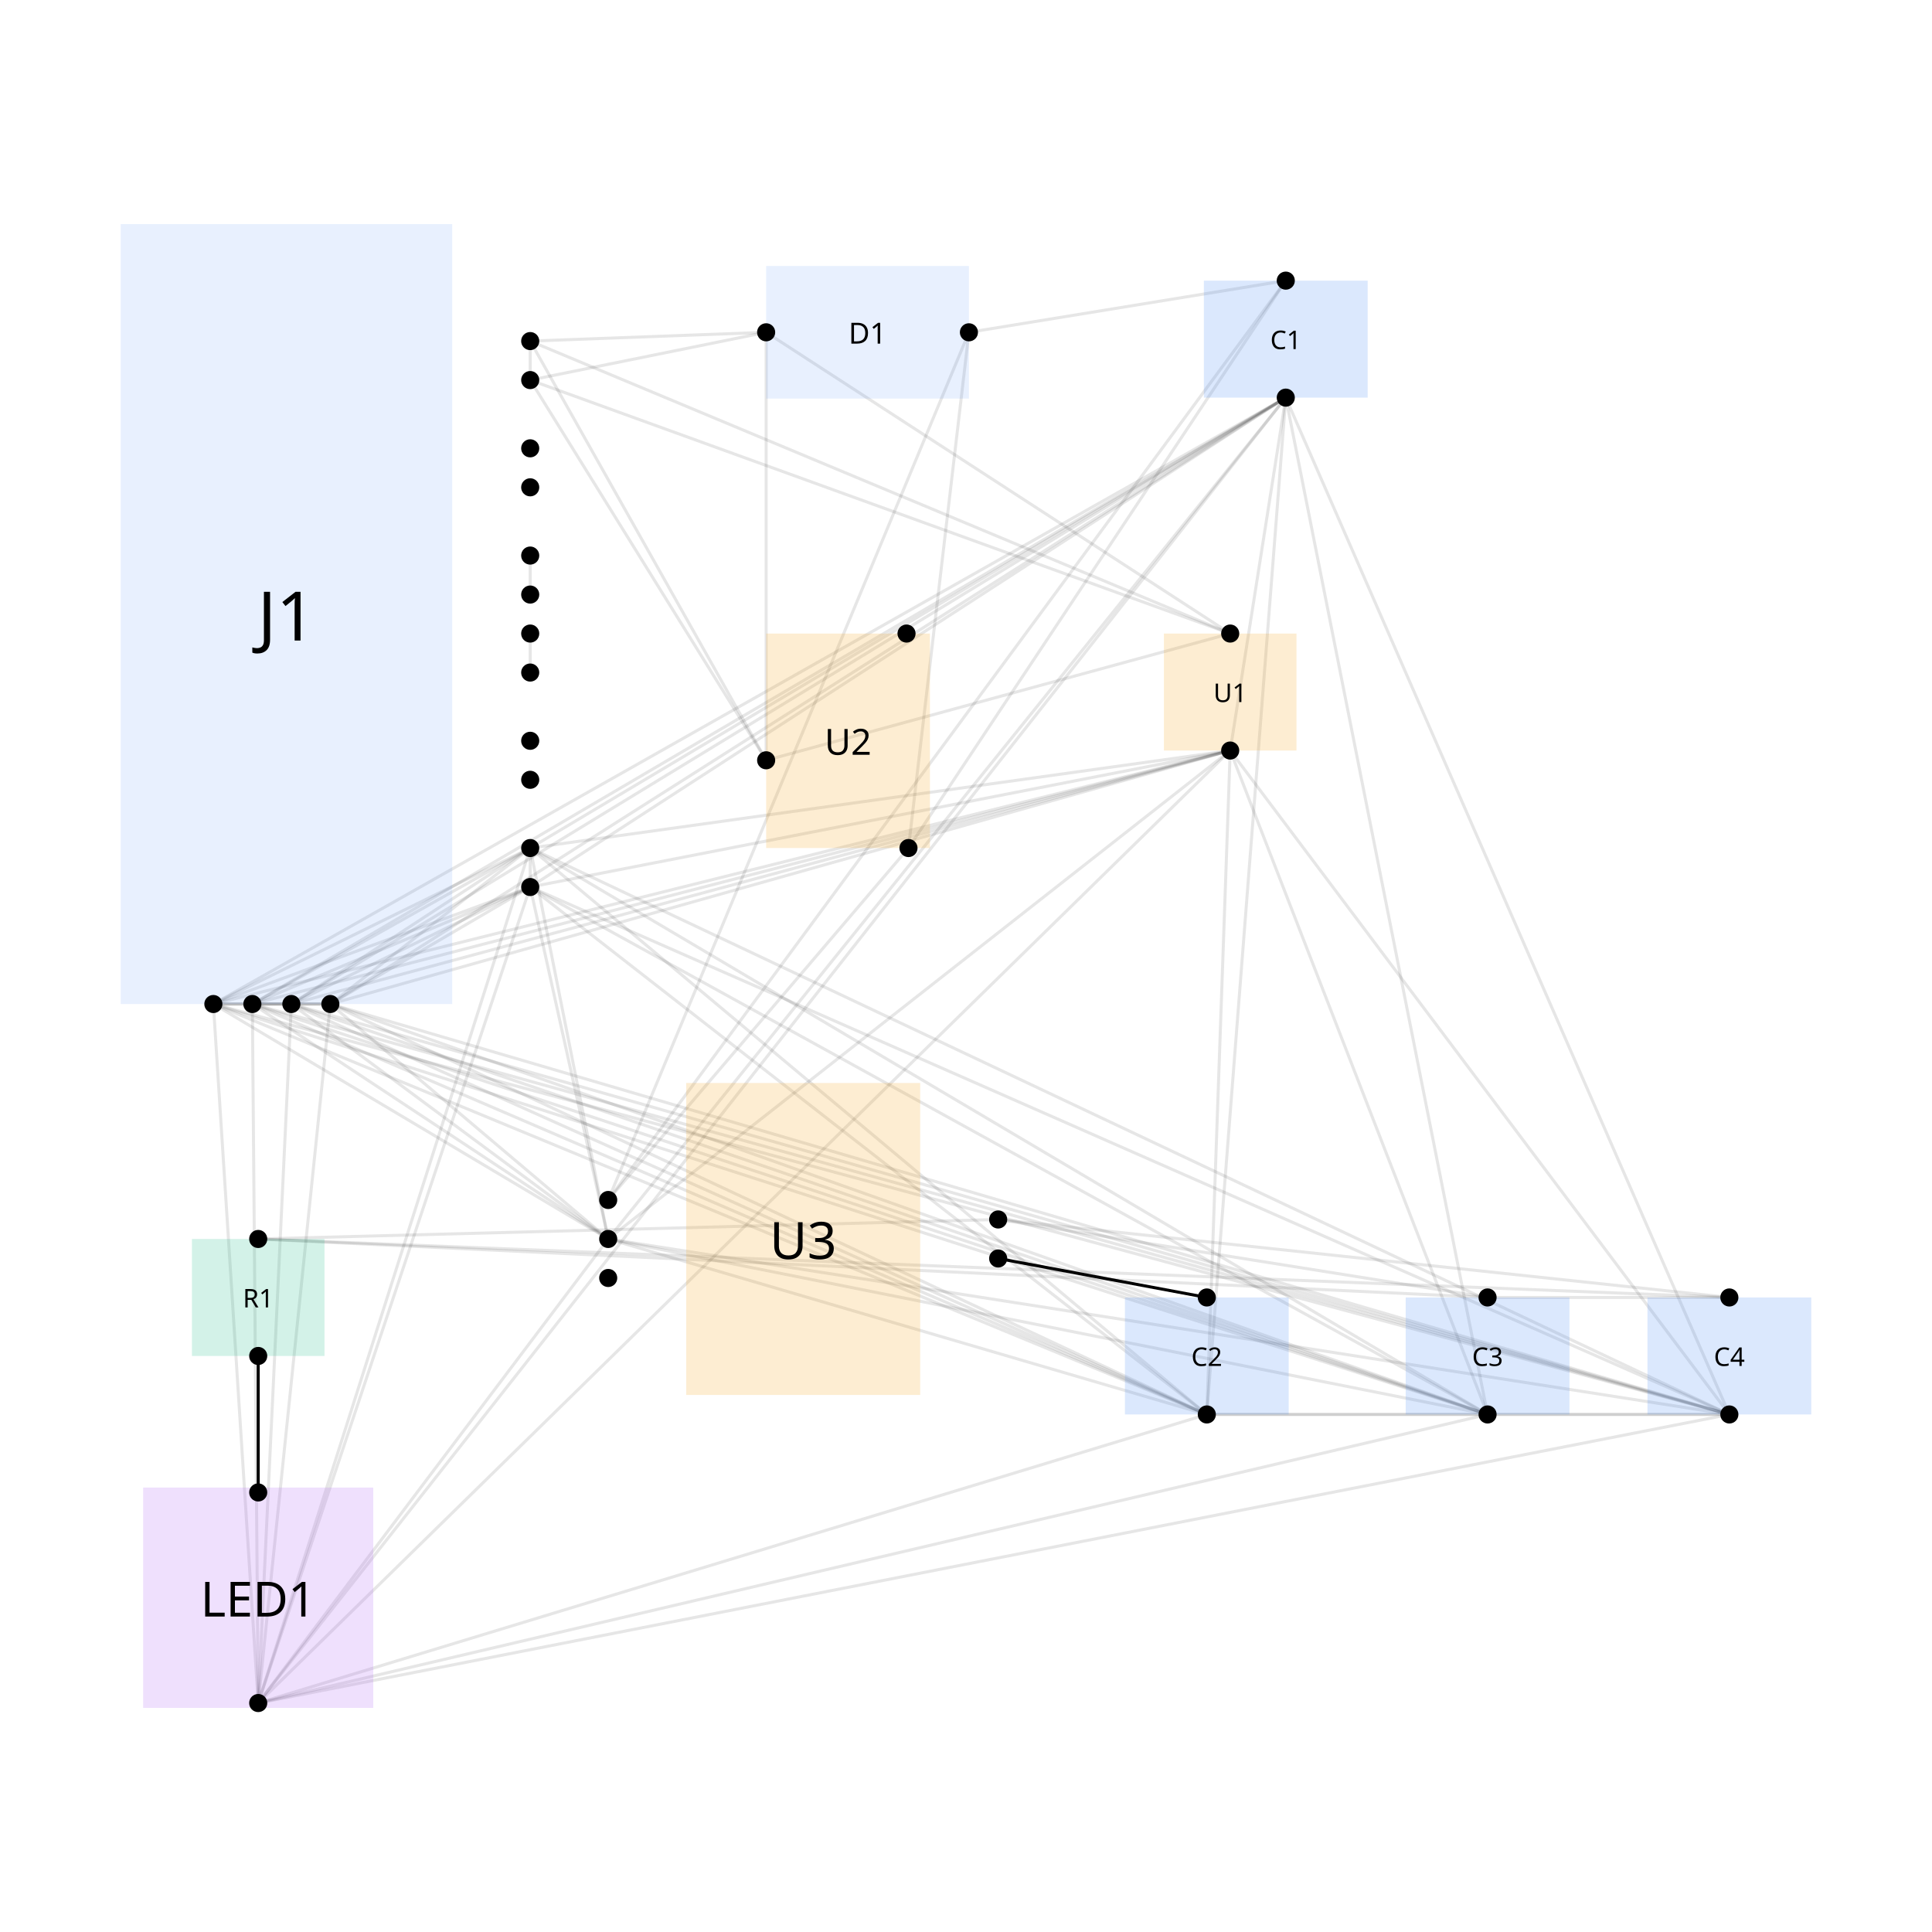
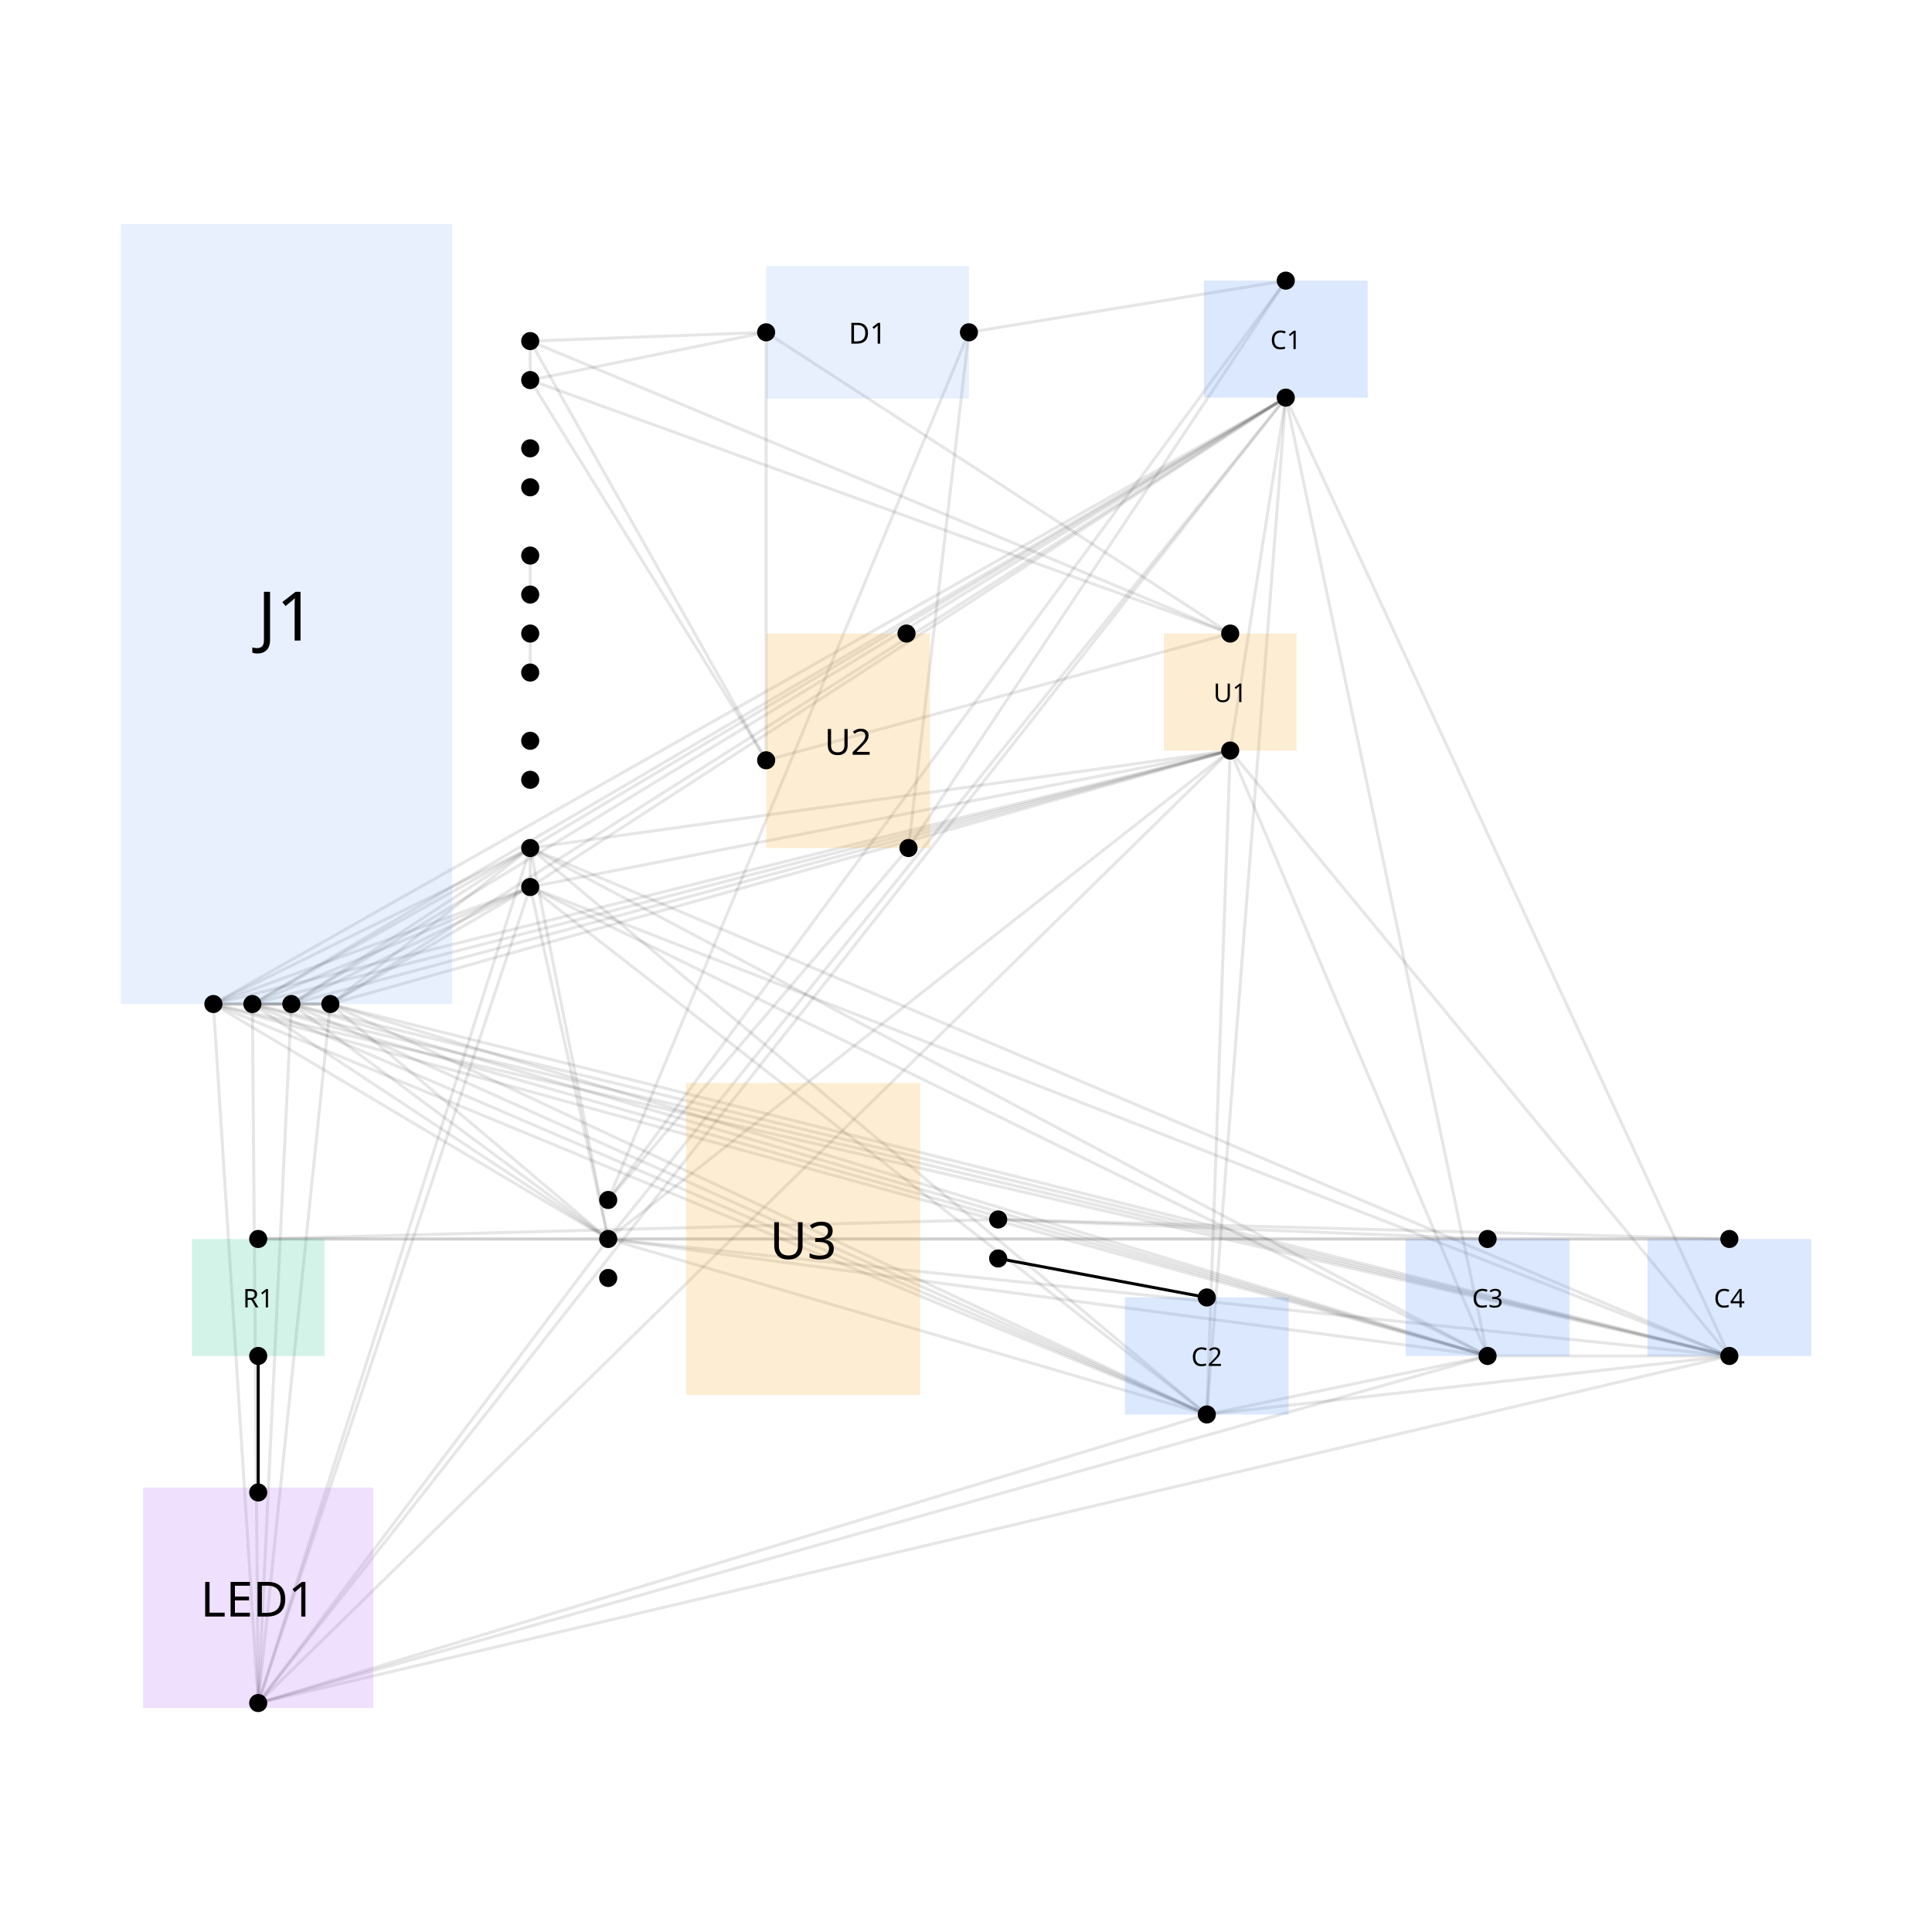
<svg xmlns="http://www.w3.org/2000/svg" width="640" height="640" viewBox="0 0 640 640">
  <rect width="100%" height="100%" fill="white" />
  <g>
    <polyline data-points="1.25,-1.2000000000000002 1.25,-1.4000000000000001" data-type="line" data-label="" points="175.64,280.923 175.64,293.841" fill="none" stroke="rgba(0,0,0,0.1)" stroke-width="1px" />
  </g>
  <g>
    <polyline data-points="1.25,-1.2000000000000002 -0.37500000000000006,-2" data-type="line" data-label="" points="175.64,280.923 70.681,332.595" fill="none" stroke="rgba(0,0,0,0.1)" stroke-width="1px" />
  </g>
  <g>
    <polyline data-points="1.25,-1.2000000000000002 -0.17500000000000004,-2" data-type="line" data-label="" points="175.64,280.923 83.599,332.595" fill="none" stroke="rgba(0,0,0,0.1)" stroke-width="1px" />
  </g>
  <g>
    <polyline data-points="1.25,-1.2000000000000002 0.024999999999999967,-2" data-type="line" data-label="" points="175.64,280.923 96.517,332.595" fill="none" stroke="rgba(0,0,0,0.1)" stroke-width="1px" />
  </g>
  <g>
    <polyline data-points="1.25,-1.2000000000000002 0.22500000000000003,-2" data-type="line" data-label="" points="175.64,280.923 109.435,332.595" fill="none" stroke="rgba(0,0,0,0.1)" stroke-width="1px" />
  </g>
  <g>
    <polyline data-points="1.25,-1.2000000000000002 4.84,-0.7000000000000013" data-type="line" data-label="" points="175.64,280.923 407.52,248.627" fill="none" stroke="rgba(0,0,0,0.1)" stroke-width="1px" />
  </g>
  <g>
    <polyline data-points="1.25,-1.2000000000000002 1.65,-3.2050000000000014" data-type="line" data-label="" points="175.64,280.923 201.476,410.427" fill="none" stroke="rgba(0,0,0,0.1)" stroke-width="1px" />
  </g>
  <g>
    <polyline data-points="1.25,-1.2000000000000002 5.125,1.1099999999999985" data-type="line" data-label="" points="175.64,280.923 425.928,131.719" fill="none" stroke="rgba(0,0,0,0.1)" stroke-width="1px" />
  </g>
  <g>
    <polyline data-points="1.25,-1.2000000000000002 4.72,-4.105000000000001" data-type="line" data-label="" points="175.64,280.923 399.769,468.558" fill="none" stroke="rgba(0,0,0,0.1)" stroke-width="1px" />
  </g>
  <g>
-     <polyline data-points="1.25,-1.2000000000000002 6.159999999999999,-4.105000000000001" data-type="line" data-label="" points="175.64,280.923 492.78,468.558" fill="none" stroke="rgba(0,0,0,0.1)" stroke-width="1px" />
-   </g>
-   <g>
-     <polyline data-points="1.25,-1.2000000000000002 7.3999999999999995,-4.105000000000001" data-type="line" data-label="" points="175.64,280.923 572.872,468.558" fill="none" stroke="rgba(0,0,0,0.1)" stroke-width="1px" />
+     <polyline data-points="1.25,-1.2000000000000002 6.159999999999999,-3.8050000000000015" data-type="line" data-label="" points="175.64,280.923 492.78,449.181" fill="none" stroke="rgba(0,0,0,0.1)" stroke-width="1px" />
+   </g>
+   <g>
+     <polyline data-points="1.25,-1.2000000000000002 7.3999999999999995,-3.8050000000000015" data-type="line" data-label="" points="175.64,280.923 572.872,449.181" fill="none" stroke="rgba(0,0,0,0.1)" stroke-width="1px" />
  </g>
  <g>
    <polyline data-points="1.25,-1.2000000000000002 -0.1449999999999998,-5.584999999999999" data-type="line" data-label="" points="175.64,280.923 85.536,564.152" fill="none" stroke="rgba(0,0,0,0.1)" stroke-width="1px" />
  </g>
  <g>
    <polyline data-points="1.25,-1.4000000000000001 -0.37500000000000006,-2" data-type="line" data-label="" points="175.64,293.841 70.681,332.595" fill="none" stroke="rgba(0,0,0,0.1)" stroke-width="1px" />
  </g>
  <g>
    <polyline data-points="1.25,-1.4000000000000001 -0.17500000000000004,-2" data-type="line" data-label="" points="175.64,293.841 83.599,332.595" fill="none" stroke="rgba(0,0,0,0.1)" stroke-width="1px" />
  </g>
  <g>
    <polyline data-points="1.25,-1.4000000000000001 0.024999999999999967,-2" data-type="line" data-label="" points="175.64,293.841 96.517,332.595" fill="none" stroke="rgba(0,0,0,0.1)" stroke-width="1px" />
  </g>
  <g>
    <polyline data-points="1.25,-1.4000000000000001 0.22500000000000003,-2" data-type="line" data-label="" points="175.64,293.841 109.435,332.595" fill="none" stroke="rgba(0,0,0,0.1)" stroke-width="1px" />
  </g>
  <g>
    <polyline data-points="1.25,-1.4000000000000001 4.84,-0.7000000000000013" data-type="line" data-label="" points="175.64,293.841 407.52,248.627" fill="none" stroke="rgba(0,0,0,0.1)" stroke-width="1px" />
  </g>
  <g>
    <polyline data-points="1.25,-1.4000000000000001 1.65,-3.2050000000000014" data-type="line" data-label="" points="175.64,293.841 201.476,410.427" fill="none" stroke="rgba(0,0,0,0.1)" stroke-width="1px" />
  </g>
  <g>
    <polyline data-points="1.25,-1.4000000000000001 5.125,1.1099999999999985" data-type="line" data-label="" points="175.64,293.841 425.928,131.719" fill="none" stroke="rgba(0,0,0,0.1)" stroke-width="1px" />
  </g>
  <g>
    <polyline data-points="1.25,-1.4000000000000001 4.72,-4.105000000000001" data-type="line" data-label="" points="175.64,293.841 399.769,468.558" fill="none" stroke="rgba(0,0,0,0.1)" stroke-width="1px" />
  </g>
  <g>
-     <polyline data-points="1.25,-1.4000000000000001 6.159999999999999,-4.105000000000001" data-type="line" data-label="" points="175.64,293.841 492.78,468.558" fill="none" stroke="rgba(0,0,0,0.1)" stroke-width="1px" />
-   </g>
-   <g>
-     <polyline data-points="1.25,-1.4000000000000001 7.3999999999999995,-4.105000000000001" data-type="line" data-label="" points="175.64,293.841 572.872,468.558" fill="none" stroke="rgba(0,0,0,0.1)" stroke-width="1px" />
+     <polyline data-points="1.25,-1.4000000000000001 6.159999999999999,-3.8050000000000015" data-type="line" data-label="" points="175.64,293.841 492.78,449.181" fill="none" stroke="rgba(0,0,0,0.1)" stroke-width="1px" />
+   </g>
+   <g>
+     <polyline data-points="1.25,-1.4000000000000001 7.3999999999999995,-3.8050000000000015" data-type="line" data-label="" points="175.64,293.841 572.872,449.181" fill="none" stroke="rgba(0,0,0,0.1)" stroke-width="1px" />
  </g>
  <g>
    <polyline data-points="1.25,-1.4000000000000001 -0.1449999999999998,-5.584999999999999" data-type="line" data-label="" points="175.64,293.841 85.536,564.152" fill="none" stroke="rgba(0,0,0,0.1)" stroke-width="1px" />
  </g>
  <g>
    <polyline data-points="-0.37500000000000006,-2 -0.17500000000000004,-2" data-type="line" data-label="" points="70.681,332.595 83.599,332.595" fill="none" stroke="rgba(0,0,0,0.1)" stroke-width="1px" />
  </g>
  <g>
    <polyline data-points="-0.37500000000000006,-2 0.024999999999999967,-2" data-type="line" data-label="" points="70.681,332.595 96.517,332.595" fill="none" stroke="rgba(0,0,0,0.1)" stroke-width="1px" />
  </g>
  <g>
    <polyline data-points="-0.37500000000000006,-2 0.22500000000000003,-2" data-type="line" data-label="" points="70.681,332.595 109.435,332.595" fill="none" stroke="rgba(0,0,0,0.1)" stroke-width="1px" />
  </g>
  <g>
    <polyline data-points="-0.37500000000000006,-2 4.84,-0.7000000000000013" data-type="line" data-label="" points="70.681,332.595 407.52,248.627" fill="none" stroke="rgba(0,0,0,0.1)" stroke-width="1px" />
  </g>
  <g>
    <polyline data-points="-0.37500000000000006,-2 1.65,-3.2050000000000014" data-type="line" data-label="" points="70.681,332.595 201.476,410.427" fill="none" stroke="rgba(0,0,0,0.1)" stroke-width="1px" />
  </g>
  <g>
    <polyline data-points="-0.37500000000000006,-2 5.125,1.1099999999999985" data-type="line" data-label="" points="70.681,332.595 425.928,131.719" fill="none" stroke="rgba(0,0,0,0.1)" stroke-width="1px" />
  </g>
  <g>
    <polyline data-points="-0.37500000000000006,-2 4.72,-4.105000000000001" data-type="line" data-label="" points="70.681,332.595 399.769,468.558" fill="none" stroke="rgba(0,0,0,0.1)" stroke-width="1px" />
  </g>
  <g>
-     <polyline data-points="-0.37500000000000006,-2 6.159999999999999,-4.105000000000001" data-type="line" data-label="" points="70.681,332.595 492.78,468.558" fill="none" stroke="rgba(0,0,0,0.1)" stroke-width="1px" />
-   </g>
-   <g>
-     <polyline data-points="-0.37500000000000006,-2 7.3999999999999995,-4.105000000000001" data-type="line" data-label="" points="70.681,332.595 572.872,468.558" fill="none" stroke="rgba(0,0,0,0.1)" stroke-width="1px" />
+     <polyline data-points="-0.37500000000000006,-2 6.159999999999999,-3.8050000000000015" data-type="line" data-label="" points="70.681,332.595 492.78,449.181" fill="none" stroke="rgba(0,0,0,0.1)" stroke-width="1px" />
+   </g>
+   <g>
+     <polyline data-points="-0.37500000000000006,-2 7.3999999999999995,-3.8050000000000015" data-type="line" data-label="" points="70.681,332.595 572.872,449.181" fill="none" stroke="rgba(0,0,0,0.1)" stroke-width="1px" />
  </g>
  <g>
    <polyline data-points="-0.37500000000000006,-2 -0.1449999999999998,-5.584999999999999" data-type="line" data-label="" points="70.681,332.595 85.536,564.152" fill="none" stroke="rgba(0,0,0,0.1)" stroke-width="1px" />
  </g>
  <g>
    <polyline data-points="-0.17500000000000004,-2 0.024999999999999967,-2" data-type="line" data-label="" points="83.599,332.595 96.517,332.595" fill="none" stroke="rgba(0,0,0,0.1)" stroke-width="1px" />
  </g>
  <g>
    <polyline data-points="-0.17500000000000004,-2 0.22500000000000003,-2" data-type="line" data-label="" points="83.599,332.595 109.435,332.595" fill="none" stroke="rgba(0,0,0,0.1)" stroke-width="1px" />
  </g>
  <g>
    <polyline data-points="-0.17500000000000004,-2 4.84,-0.7000000000000013" data-type="line" data-label="" points="83.599,332.595 407.52,248.627" fill="none" stroke="rgba(0,0,0,0.1)" stroke-width="1px" />
  </g>
  <g>
    <polyline data-points="-0.17500000000000004,-2 1.65,-3.2050000000000014" data-type="line" data-label="" points="83.599,332.595 201.476,410.427" fill="none" stroke="rgba(0,0,0,0.1)" stroke-width="1px" />
  </g>
  <g>
    <polyline data-points="-0.17500000000000004,-2 5.125,1.1099999999999985" data-type="line" data-label="" points="83.599,332.595 425.928,131.719" fill="none" stroke="rgba(0,0,0,0.1)" stroke-width="1px" />
  </g>
  <g>
    <polyline data-points="-0.17500000000000004,-2 4.72,-4.105000000000001" data-type="line" data-label="" points="83.599,332.595 399.769,468.558" fill="none" stroke="rgba(0,0,0,0.1)" stroke-width="1px" />
  </g>
  <g>
-     <polyline data-points="-0.17500000000000004,-2 6.159999999999999,-4.105000000000001" data-type="line" data-label="" points="83.599,332.595 492.78,468.558" fill="none" stroke="rgba(0,0,0,0.1)" stroke-width="1px" />
-   </g>
-   <g>
-     <polyline data-points="-0.17500000000000004,-2 7.3999999999999995,-4.105000000000001" data-type="line" data-label="" points="83.599,332.595 572.872,468.558" fill="none" stroke="rgba(0,0,0,0.1)" stroke-width="1px" />
+     <polyline data-points="-0.17500000000000004,-2 6.159999999999999,-3.8050000000000015" data-type="line" data-label="" points="83.599,332.595 492.78,449.181" fill="none" stroke="rgba(0,0,0,0.1)" stroke-width="1px" />
+   </g>
+   <g>
+     <polyline data-points="-0.17500000000000004,-2 7.3999999999999995,-3.8050000000000015" data-type="line" data-label="" points="83.599,332.595 572.872,449.181" fill="none" stroke="rgba(0,0,0,0.1)" stroke-width="1px" />
  </g>
  <g>
    <polyline data-points="-0.17500000000000004,-2 -0.1449999999999998,-5.584999999999999" data-type="line" data-label="" points="83.599,332.595 85.536,564.152" fill="none" stroke="rgba(0,0,0,0.1)" stroke-width="1px" />
  </g>
  <g>
    <polyline data-points="0.024999999999999967,-2 0.22500000000000003,-2" data-type="line" data-label="" points="96.517,332.595 109.435,332.595" fill="none" stroke="rgba(0,0,0,0.1)" stroke-width="1px" />
  </g>
  <g>
    <polyline data-points="0.024999999999999967,-2 4.84,-0.7000000000000013" data-type="line" data-label="" points="96.517,332.595 407.52,248.627" fill="none" stroke="rgba(0,0,0,0.1)" stroke-width="1px" />
  </g>
  <g>
    <polyline data-points="0.024999999999999967,-2 1.65,-3.2050000000000014" data-type="line" data-label="" points="96.517,332.595 201.476,410.427" fill="none" stroke="rgba(0,0,0,0.1)" stroke-width="1px" />
  </g>
  <g>
    <polyline data-points="0.024999999999999967,-2 5.125,1.1099999999999985" data-type="line" data-label="" points="96.517,332.595 425.928,131.719" fill="none" stroke="rgba(0,0,0,0.1)" stroke-width="1px" />
  </g>
  <g>
    <polyline data-points="0.024999999999999967,-2 4.72,-4.105000000000001" data-type="line" data-label="" points="96.517,332.595 399.769,468.558" fill="none" stroke="rgba(0,0,0,0.1)" stroke-width="1px" />
  </g>
  <g>
-     <polyline data-points="0.024999999999999967,-2 6.159999999999999,-4.105000000000001" data-type="line" data-label="" points="96.517,332.595 492.78,468.558" fill="none" stroke="rgba(0,0,0,0.1)" stroke-width="1px" />
-   </g>
-   <g>
-     <polyline data-points="0.024999999999999967,-2 7.3999999999999995,-4.105000000000001" data-type="line" data-label="" points="96.517,332.595 572.872,468.558" fill="none" stroke="rgba(0,0,0,0.1)" stroke-width="1px" />
+     <polyline data-points="0.024999999999999967,-2 6.159999999999999,-3.8050000000000015" data-type="line" data-label="" points="96.517,332.595 492.78,449.181" fill="none" stroke="rgba(0,0,0,0.1)" stroke-width="1px" />
+   </g>
+   <g>
+     <polyline data-points="0.024999999999999967,-2 7.3999999999999995,-3.8050000000000015" data-type="line" data-label="" points="96.517,332.595 572.872,449.181" fill="none" stroke="rgba(0,0,0,0.1)" stroke-width="1px" />
  </g>
  <g>
    <polyline data-points="0.024999999999999967,-2 -0.1449999999999998,-5.584999999999999" data-type="line" data-label="" points="96.517,332.595 85.536,564.152" fill="none" stroke="rgba(0,0,0,0.1)" stroke-width="1px" />
  </g>
  <g>
    <polyline data-points="0.22500000000000003,-2 4.84,-0.7000000000000013" data-type="line" data-label="" points="109.435,332.595 407.52,248.627" fill="none" stroke="rgba(0,0,0,0.1)" stroke-width="1px" />
  </g>
  <g>
    <polyline data-points="0.22500000000000003,-2 1.65,-3.2050000000000014" data-type="line" data-label="" points="109.435,332.595 201.476,410.427" fill="none" stroke="rgba(0,0,0,0.1)" stroke-width="1px" />
  </g>
  <g>
    <polyline data-points="0.22500000000000003,-2 5.125,1.1099999999999985" data-type="line" data-label="" points="109.435,332.595 425.928,131.719" fill="none" stroke="rgba(0,0,0,0.1)" stroke-width="1px" />
  </g>
  <g>
    <polyline data-points="0.22500000000000003,-2 4.72,-4.105000000000001" data-type="line" data-label="" points="109.435,332.595 399.769,468.558" fill="none" stroke="rgba(0,0,0,0.1)" stroke-width="1px" />
  </g>
  <g>
-     <polyline data-points="0.22500000000000003,-2 6.159999999999999,-4.105000000000001" data-type="line" data-label="" points="109.435,332.595 492.78,468.558" fill="none" stroke="rgba(0,0,0,0.1)" stroke-width="1px" />
-   </g>
-   <g>
-     <polyline data-points="0.22500000000000003,-2 7.3999999999999995,-4.105000000000001" data-type="line" data-label="" points="109.435,332.595 572.872,468.558" fill="none" stroke="rgba(0,0,0,0.1)" stroke-width="1px" />
+     <polyline data-points="0.22500000000000003,-2 6.159999999999999,-3.8050000000000015" data-type="line" data-label="" points="109.435,332.595 492.78,449.181" fill="none" stroke="rgba(0,0,0,0.1)" stroke-width="1px" />
+   </g>
+   <g>
+     <polyline data-points="0.22500000000000003,-2 7.3999999999999995,-3.8050000000000015" data-type="line" data-label="" points="109.435,332.595 572.872,449.181" fill="none" stroke="rgba(0,0,0,0.1)" stroke-width="1px" />
  </g>
  <g>
    <polyline data-points="0.22500000000000003,-2 -0.1449999999999998,-5.584999999999999" data-type="line" data-label="" points="109.435,332.595 85.536,564.152" fill="none" stroke="rgba(0,0,0,0.1)" stroke-width="1px" />
  </g>
  <g>
    <polyline data-points="4.84,-0.7000000000000013 1.65,-3.2050000000000014" data-type="line" data-label="" points="407.52,248.627 201.476,410.427" fill="none" stroke="rgba(0,0,0,0.1)" stroke-width="1px" />
  </g>
  <g>
    <polyline data-points="4.84,-0.7000000000000013 5.125,1.1099999999999985" data-type="line" data-label="" points="407.52,248.627 425.928,131.719" fill="none" stroke="rgba(0,0,0,0.1)" stroke-width="1px" />
  </g>
  <g>
    <polyline data-points="4.84,-0.7000000000000013 4.72,-4.105000000000001" data-type="line" data-label="" points="407.52,248.627 399.769,468.558" fill="none" stroke="rgba(0,0,0,0.1)" stroke-width="1px" />
  </g>
  <g>
-     <polyline data-points="4.84,-0.7000000000000013 6.159999999999999,-4.105000000000001" data-type="line" data-label="" points="407.52,248.627 492.78,468.558" fill="none" stroke="rgba(0,0,0,0.1)" stroke-width="1px" />
-   </g>
-   <g>
-     <polyline data-points="4.84,-0.7000000000000013 7.3999999999999995,-4.105000000000001" data-type="line" data-label="" points="407.52,248.627 572.872,468.558" fill="none" stroke="rgba(0,0,0,0.1)" stroke-width="1px" />
+     <polyline data-points="4.84,-0.7000000000000013 6.159999999999999,-3.8050000000000015" data-type="line" data-label="" points="407.52,248.627 492.78,449.181" fill="none" stroke="rgba(0,0,0,0.1)" stroke-width="1px" />
+   </g>
+   <g>
+     <polyline data-points="4.84,-0.7000000000000013 7.3999999999999995,-3.8050000000000015" data-type="line" data-label="" points="407.52,248.627 572.872,449.181" fill="none" stroke="rgba(0,0,0,0.1)" stroke-width="1px" />
  </g>
  <g>
    <polyline data-points="4.84,-0.7000000000000013 -0.1449999999999998,-5.584999999999999" data-type="line" data-label="" points="407.52,248.627 85.536,564.152" fill="none" stroke="rgba(0,0,0,0.1)" stroke-width="1px" />
  </g>
  <g>
    <polyline data-points="1.65,-3.2050000000000014 5.125,1.1099999999999985" data-type="line" data-label="" points="201.476,410.427 425.928,131.719" fill="none" stroke="rgba(0,0,0,0.1)" stroke-width="1px" />
  </g>
  <g>
    <polyline data-points="1.65,-3.2050000000000014 4.72,-4.105000000000001" data-type="line" data-label="" points="201.476,410.427 399.769,468.558" fill="none" stroke="rgba(0,0,0,0.1)" stroke-width="1px" />
  </g>
  <g>
-     <polyline data-points="1.65,-3.2050000000000014 6.159999999999999,-4.105000000000001" data-type="line" data-label="" points="201.476,410.427 492.78,468.558" fill="none" stroke="rgba(0,0,0,0.1)" stroke-width="1px" />
-   </g>
-   <g>
-     <polyline data-points="1.65,-3.2050000000000014 7.3999999999999995,-4.105000000000001" data-type="line" data-label="" points="201.476,410.427 572.872,468.558" fill="none" stroke="rgba(0,0,0,0.1)" stroke-width="1px" />
+     <polyline data-points="1.65,-3.2050000000000014 6.159999999999999,-3.8050000000000015" data-type="line" data-label="" points="201.476,410.427 492.78,449.181" fill="none" stroke="rgba(0,0,0,0.1)" stroke-width="1px" />
+   </g>
+   <g>
+     <polyline data-points="1.65,-3.2050000000000014 7.3999999999999995,-3.8050000000000015" data-type="line" data-label="" points="201.476,410.427 572.872,449.181" fill="none" stroke="rgba(0,0,0,0.1)" stroke-width="1px" />
  </g>
  <g>
    <polyline data-points="1.65,-3.2050000000000014 -0.1449999999999998,-5.584999999999999" data-type="line" data-label="" points="201.476,410.427 85.536,564.152" fill="none" stroke="rgba(0,0,0,0.1)" stroke-width="1px" />
  </g>
  <g>
    <polyline data-points="5.125,1.1099999999999985 4.72,-4.105000000000001" data-type="line" data-label="" points="425.928,131.719 399.769,468.558" fill="none" stroke="rgba(0,0,0,0.1)" stroke-width="1px" />
  </g>
  <g>
-     <polyline data-points="5.125,1.1099999999999985 6.159999999999999,-4.105000000000001" data-type="line" data-label="" points="425.928,131.719 492.78,468.558" fill="none" stroke="rgba(0,0,0,0.1)" stroke-width="1px" />
-   </g>
-   <g>
-     <polyline data-points="5.125,1.1099999999999985 7.3999999999999995,-4.105000000000001" data-type="line" data-label="" points="425.928,131.719 572.872,468.558" fill="none" stroke="rgba(0,0,0,0.1)" stroke-width="1px" />
+     <polyline data-points="5.125,1.1099999999999985 6.159999999999999,-3.8050000000000015" data-type="line" data-label="" points="425.928,131.719 492.78,449.181" fill="none" stroke="rgba(0,0,0,0.1)" stroke-width="1px" />
+   </g>
+   <g>
+     <polyline data-points="5.125,1.1099999999999985 7.3999999999999995,-3.8050000000000015" data-type="line" data-label="" points="425.928,131.719 572.872,449.181" fill="none" stroke="rgba(0,0,0,0.1)" stroke-width="1px" />
  </g>
  <g>
    <polyline data-points="5.125,1.1099999999999985 -0.1449999999999998,-5.584999999999999" data-type="line" data-label="" points="425.928,131.719 85.536,564.152" fill="none" stroke="rgba(0,0,0,0.1)" stroke-width="1px" />
  </g>
  <g>
-     <polyline data-points="4.72,-4.105000000000001 6.159999999999999,-4.105000000000001" data-type="line" data-label="" points="399.769,468.558 492.78,468.558" fill="none" stroke="rgba(0,0,0,0.1)" stroke-width="1px" />
-   </g>
-   <g>
-     <polyline data-points="4.72,-4.105000000000001 7.3999999999999995,-4.105000000000001" data-type="line" data-label="" points="399.769,468.558 572.872,468.558" fill="none" stroke="rgba(0,0,0,0.1)" stroke-width="1px" />
+     <polyline data-points="4.72,-4.105000000000001 6.159999999999999,-3.8050000000000015" data-type="line" data-label="" points="399.769,468.558 492.78,449.181" fill="none" stroke="rgba(0,0,0,0.1)" stroke-width="1px" />
+   </g>
+   <g>
+     <polyline data-points="4.72,-4.105000000000001 7.3999999999999995,-3.8050000000000015" data-type="line" data-label="" points="399.769,468.558 572.872,449.181" fill="none" stroke="rgba(0,0,0,0.1)" stroke-width="1px" />
  </g>
  <g>
    <polyline data-points="4.72,-4.105000000000001 -0.1449999999999998,-5.584999999999999" data-type="line" data-label="" points="399.769,468.558 85.536,564.152" fill="none" stroke="rgba(0,0,0,0.1)" stroke-width="1px" />
  </g>
  <g>
-     <polyline data-points="6.159999999999999,-4.105000000000001 7.3999999999999995,-4.105000000000001" data-type="line" data-label="" points="492.78,468.558 572.872,468.558" fill="none" stroke="rgba(0,0,0,0.1)" stroke-width="1px" />
-   </g>
-   <g>
-     <polyline data-points="6.159999999999999,-4.105000000000001 -0.1449999999999998,-5.584999999999999" data-type="line" data-label="" points="492.78,468.558 85.536,564.152" fill="none" stroke="rgba(0,0,0,0.1)" stroke-width="1px" />
-   </g>
-   <g>
-     <polyline data-points="7.3999999999999995,-4.105000000000001 -0.1449999999999998,-5.584999999999999" data-type="line" data-label="" points="572.872,468.558 85.536,564.152" fill="none" stroke="rgba(0,0,0,0.1)" stroke-width="1px" />
+     <polyline data-points="6.159999999999999,-3.8050000000000015 7.3999999999999995,-3.8050000000000015" data-type="line" data-label="" points="492.78,449.181 572.872,449.181" fill="none" stroke="rgba(0,0,0,0.1)" stroke-width="1px" />
+   </g>
+   <g>
+     <polyline data-points="6.159999999999999,-3.8050000000000015 -0.1449999999999998,-5.584999999999999" data-type="line" data-label="" points="492.78,449.181 85.536,564.152" fill="none" stroke="rgba(0,0,0,0.1)" stroke-width="1px" />
+   </g>
+   <g>
+     <polyline data-points="7.3999999999999995,-3.8050000000000015 -0.1449999999999998,-5.584999999999999" data-type="line" data-label="" points="572.872,449.181 85.536,564.152" fill="none" stroke="rgba(0,0,0,0.1)" stroke-width="1px" />
  </g>
  <g>
    <polyline data-points="1.25,1.4000000000000001 1.25,1.2" data-type="line" data-label="" points="175.64,112.987 175.64,125.905" fill="none" stroke="rgba(0,0,0,0.1)" stroke-width="1px" />
  </g>
  <g>
    <polyline data-points="1.25,1.4000000000000001 2.46,1.4449999999999987" data-type="line" data-label="" points="175.64,112.987 253.795,110.081" fill="none" stroke="rgba(0,0,0,0.1)" stroke-width="1px" />
  </g>
  <g>
    <polyline data-points="1.25,1.4000000000000001 2.46,-0.7500000000000013" data-type="line" data-label="" points="175.64,112.987 253.795,251.857" fill="none" stroke="rgba(0,0,0,0.1)" stroke-width="1px" />
  </g>
  <g>
    <polyline data-points="1.25,1.4000000000000001 4.84,-0.10000000000000131" data-type="line" data-label="" points="175.64,112.987 407.52,209.873" fill="none" stroke="rgba(0,0,0,0.1)" stroke-width="1px" />
  </g>
  <g>
    <polyline data-points="1.25,1.2 2.46,1.4449999999999987" data-type="line" data-label="" points="175.64,125.905 253.795,110.081" fill="none" stroke="rgba(0,0,0,0.1)" stroke-width="1px" />
  </g>
  <g>
    <polyline data-points="1.25,1.2 2.46,-0.7500000000000013" data-type="line" data-label="" points="175.64,125.905 253.795,251.857" fill="none" stroke="rgba(0,0,0,0.1)" stroke-width="1px" />
  </g>
  <g>
    <polyline data-points="1.25,1.2 4.84,-0.10000000000000131" data-type="line" data-label="" points="175.64,125.905 407.52,209.873" fill="none" stroke="rgba(0,0,0,0.1)" stroke-width="1px" />
  </g>
  <g>
    <polyline data-points="2.46,1.4449999999999987 2.46,-0.7500000000000013" data-type="line" data-label="" points="253.795,110.081 253.795,251.857" fill="none" stroke="rgba(0,0,0,0.1)" stroke-width="1px" />
  </g>
  <g>
    <polyline data-points="2.46,1.4449999999999987 4.84,-0.10000000000000131" data-type="line" data-label="" points="253.795,110.081 407.52,209.873" fill="none" stroke="rgba(0,0,0,0.1)" stroke-width="1px" />
  </g>
  <g>
    <polyline data-points="2.46,-0.7500000000000013 4.84,-0.10000000000000131" data-type="line" data-label="" points="253.795,251.857 407.52,209.873" fill="none" stroke="rgba(0,0,0,0.1)" stroke-width="1px" />
  </g>
  <g>
    <polyline data-points="1.25,0.2999999999999998 1.25,0.09999999999999987" data-type="line" data-label="" points="175.64,184.037 175.64,196.955" fill="none" stroke="rgba(0,0,0,0.1)" stroke-width="1px" />
  </g>
  <g>
    <polyline data-points="1.25,-0.10000000000000009 1.25,-0.30000000000000004" data-type="line" data-label="" points="175.64,209.873 175.64,222.791" fill="none" stroke="rgba(0,0,0,0.1)" stroke-width="1px" />
  </g>
  <g>
    <polyline data-points="3.5,1.4449999999999987 3.19,-1.2000000000000015" data-type="line" data-label="" points="320.969,110.081 300.946,280.923" fill="none" stroke="rgba(0,0,0,0.1)" stroke-width="1px" />
  </g>
  <g>
    <polyline data-points="3.5,1.4449999999999987 1.65,-3.0050000000000012" data-type="line" data-label="" points="320.969,110.081 201.476,397.509" fill="none" stroke="rgba(0,0,0,0.1)" stroke-width="1px" />
  </g>
  <g>
    <polyline data-points="3.5,1.4449999999999987 5.125,1.7099999999999986" data-type="line" data-label="" points="320.969,110.081 425.928,92.964" fill="none" stroke="rgba(0,0,0,0.1)" stroke-width="1px" />
  </g>
  <g>
    <polyline data-points="3.19,-1.2000000000000015 1.65,-3.0050000000000012" data-type="line" data-label="" points="300.946,280.923 201.476,397.509" fill="none" stroke="rgba(0,0,0,0.1)" stroke-width="1px" />
  </g>
  <g>
    <polyline data-points="3.19,-1.2000000000000015 5.125,1.7099999999999986" data-type="line" data-label="" points="300.946,280.923 425.928,92.964" fill="none" stroke="rgba(0,0,0,0.1)" stroke-width="1px" />
  </g>
  <g>
    <polyline data-points="1.65,-3.0050000000000012 5.125,1.7099999999999986" data-type="line" data-label="" points="201.476,397.509 425.928,92.964" fill="none" stroke="rgba(0,0,0,0.1)" stroke-width="1px" />
  </g>
  <g>
-     <polyline data-points="3.65,-3.1050000000000013 6.159999999999999,-3.5050000000000017" data-type="line" data-label="" points="330.657,403.968 492.78,429.804" fill="none" stroke="rgba(0,0,0,0.1)" stroke-width="1px" />
-   </g>
-   <g>
-     <polyline data-points="3.65,-3.1050000000000013 7.3999999999999995,-3.5050000000000017" data-type="line" data-label="" points="330.657,403.968 572.872,429.804" fill="none" stroke="rgba(0,0,0,0.1)" stroke-width="1px" />
+     <polyline data-points="3.65,-3.1050000000000013 6.159999999999999,-3.205000000000002" data-type="line" data-label="" points="330.657,403.968 492.78,410.427" fill="none" stroke="rgba(0,0,0,0.1)" stroke-width="1px" />
+   </g>
+   <g>
+     <polyline data-points="3.65,-3.1050000000000013 7.3999999999999995,-3.205000000000002" data-type="line" data-label="" points="330.657,403.968 572.872,410.427" fill="none" stroke="rgba(0,0,0,0.1)" stroke-width="1px" />
  </g>
  <g>
    <polyline data-points="3.65,-3.1050000000000013 -0.14499999999999963,-3.204999999999999" data-type="line" data-label="" points="330.657,403.968 85.536,410.427" fill="none" stroke="rgba(0,0,0,0.1)" stroke-width="1px" />
  </g>
  <g>
-     <polyline data-points="6.159999999999999,-3.5050000000000017 7.3999999999999995,-3.5050000000000017" data-type="line" data-label="" points="492.78,429.804 572.872,429.804" fill="none" stroke="rgba(0,0,0,0.1)" stroke-width="1px" />
-   </g>
-   <g>
-     <polyline data-points="6.159999999999999,-3.5050000000000017 -0.14499999999999963,-3.204999999999999" data-type="line" data-label="" points="492.78,429.804 85.536,410.427" fill="none" stroke="rgba(0,0,0,0.1)" stroke-width="1px" />
-   </g>
-   <g>
-     <polyline data-points="7.3999999999999995,-3.5050000000000017 -0.14499999999999963,-3.204999999999999" data-type="line" data-label="" points="572.872,429.804 85.536,410.427" fill="none" stroke="rgba(0,0,0,0.1)" stroke-width="1px" />
+     <polyline data-points="6.159999999999999,-3.205000000000002 7.3999999999999995,-3.205000000000002" data-type="line" data-label="" points="492.78,410.427 572.872,410.427" fill="none" stroke="rgba(0,0,0,0.1)" stroke-width="1px" />
+   </g>
+   <g>
+     <polyline data-points="6.159999999999999,-3.205000000000002 -0.14499999999999963,-3.204999999999999" data-type="line" data-label="" points="492.78,410.427 85.536,410.427" fill="none" stroke="rgba(0,0,0,0.1)" stroke-width="1px" />
+   </g>
+   <g>
+     <polyline data-points="7.3999999999999995,-3.205000000000002 -0.14499999999999963,-3.204999999999999" data-type="line" data-label="" points="572.872,410.427 85.536,410.427" fill="none" stroke="rgba(0,0,0,0.1)" stroke-width="1px" />
  </g>
  <g>
    <polyline data-points="3.65,-3.3050000000000015 4.72,-3.5050000000000017" data-type="line" data-label="" points="330.657,416.886 399.769,429.804" fill="none" stroke="black" stroke-width="1px" />
  </g>
  <g>
    <polyline data-points="-0.14499999999999974,-3.804999999999999 -0.14499999999999957,-4.504999999999999" data-type="line" data-label="" points="85.536,449.181 85.536,494.394" fill="none" stroke="black" stroke-width="1px" />
  </g>
  <g>
    <rect data-type="rect" data-label="J1" data-x="0" data-y="0" x="40" y="74.233" width="109.804" height="258.362" fill="rgba(59, 130, 246, 0.12)" stroke="none" stroke-width="0.015" />
  </g>
  <g>
    <rect data-type="rect" data-label="D1" data-x="2.98" data-y="1.4449999999999987" x="253.795" y="88.12" width="67.174" height="43.922" fill="rgba(59, 130, 246, 0.12)" stroke="none" stroke-width="0.015" />
  </g>
  <g>
    <rect data-type="rect" data-label="U2" data-x="2.88" data-y="-0.6500000000000014" x="253.795" y="209.873" width="54.256" height="71.05" fill="rgba(245, 158, 11, 0.18)" stroke="none" stroke-width="0.015" />
  </g>
  <g>
    <rect data-type="rect" data-label="U1" data-x="4.84" data-y="-0.4000000000000013" x="385.559" y="209.873" width="43.922" height="38.754" fill="rgba(245, 158, 11, 0.18)" stroke="none" stroke-width="0.015" />
  </g>
  <g>
    <rect data-type="rect" data-label="U3" data-x="2.65" data-y="-3.2050000000000014" x="227.313" y="358.754" width="77.509" height="103.345" fill="rgba(245, 158, 11, 0.18)" stroke="none" stroke-width="0.015" />
  </g>
  <g>
    <rect data-type="rect" data-label="C1" data-x="5.125" data-y="1.4099999999999986" x="398.8" y="92.964" width="54.256" height="38.754" fill="rgba(59, 130, 246, 0.18)" stroke="none" stroke-width="0.015" />
  </g>
  <g>
    <rect data-type="rect" data-label="C2" data-x="4.72" data-y="-3.8050000000000015" x="372.641" y="429.804" width="54.256" height="38.754" fill="rgba(59, 130, 246, 0.18)" stroke="none" stroke-width="0.015" />
  </g>
  <g>
-     <rect data-type="rect" data-label="C3" data-x="6.159999999999999" data-y="-3.8050000000000015" x="465.652" y="429.804" width="54.256" height="38.754" fill="rgba(59, 130, 246, 0.18)" stroke="none" stroke-width="0.015" />
-   </g>
-   <g>
-     <rect data-type="rect" data-label="C4" data-x="7.3999999999999995" data-y="-3.8050000000000015" x="545.744" y="429.804" width="54.256" height="38.754" fill="rgba(59, 130, 246, 0.18)" stroke="none" stroke-width="0.015" />
+     <rect data-type="rect" data-label="C3" data-x="6.159999999999999" data-y="-3.5050000000000017" x="465.652" y="410.427" width="54.256" height="38.754" fill="rgba(59, 130, 246, 0.18)" stroke="none" stroke-width="0.015" />
+   </g>
+   <g>
+     <rect data-type="rect" data-label="C4" data-x="7.3999999999999995" data-y="-3.5050000000000017" x="545.744" y="410.427" width="54.256" height="38.754" fill="rgba(59, 130, 246, 0.18)" stroke="none" stroke-width="0.015" />
  </g>
  <g>
    <rect data-type="rect" data-label="LED1" data-x="-0.14499999999999968" data-y="-5.044999999999999" x="47.428" y="492.78" width="76.217" height="72.987" fill="rgba(168, 85, 247, 0.18)" stroke="none" stroke-width="0.015" />
  </g>
  <g>
    <rect data-type="rect" data-label="R1" data-x="-0.14499999999999968" data-y="-3.504999999999999" x="63.576" y="410.427" width="43.922" height="38.754" fill="rgba(16, 185, 129, 0.18)" stroke="none" stroke-width="0.015" />
  </g>
  <text data-type="text" data-label="J1" data-x="0" data-y="0" x="94.902" y="203.414" fill="black" font-size="22.607" font-family="sans-serif" text-anchor="middle" dominant-baseline="central">J1</text>
  <text data-type="text" data-label="D1" data-x="2.98" data-y="1.4449999999999987" x="287.382" y="110.081" fill="black" font-size="9.663" font-family="sans-serif" text-anchor="middle" dominant-baseline="central">D1</text>
  <text data-type="text" data-label="U2" data-x="2.88" data-y="-0.6500000000000014" x="280.923" y="245.398" fill="black" font-size="11.936" font-family="sans-serif" text-anchor="middle" dominant-baseline="central">U2</text>
  <text data-type="text" data-label="U1" data-x="4.84" data-y="-0.4000000000000013" x="407.52" y="229.25" fill="black" font-size="8.526" font-family="sans-serif" text-anchor="middle" dominant-baseline="central">U1</text>
  <text data-type="text" data-label="U3" data-x="2.65" data-y="-3.2050000000000014" x="266.067" y="410.427" fill="black" font-size="17.052" font-family="sans-serif" text-anchor="middle" dominant-baseline="central">U3</text>
  <text data-type="text" data-label="C1" data-x="5.125" data-y="1.4099999999999986" x="425.928" y="112.341" fill="black" font-size="8.526" font-family="sans-serif" text-anchor="middle" dominant-baseline="central">C1</text>
  <text data-type="text" data-label="C2" data-x="4.72" data-y="-3.8050000000000015" x="399.769" y="449.181" fill="black" font-size="8.526" font-family="sans-serif" text-anchor="middle" dominant-baseline="central">C2</text>
-   <text data-type="text" data-label="C3" data-x="6.159999999999999" data-y="-3.8050000000000015" x="492.78" y="449.181" fill="black" font-size="8.526" font-family="sans-serif" text-anchor="middle" dominant-baseline="central">C3</text>
-   <text data-type="text" data-label="C4" data-x="7.3999999999999995" data-y="-3.8050000000000015" x="572.872" y="449.181" fill="black" font-size="8.526" font-family="sans-serif" text-anchor="middle" dominant-baseline="central">C4</text>
+   <text data-type="text" data-label="C3" data-x="6.159999999999999" data-y="-3.5050000000000017" x="492.78" y="429.804" fill="black" font-size="8.526" font-family="sans-serif" text-anchor="middle" dominant-baseline="central">C3</text>
+   <text data-type="text" data-label="C4" data-x="7.3999999999999995" data-y="-3.5050000000000017" x="572.872" y="429.804" fill="black" font-size="8.526" font-family="sans-serif" text-anchor="middle" dominant-baseline="central">C4</text>
  <text data-type="text" data-label="LED1" data-x="-0.14499999999999968" data-y="-5.044999999999999" x="85.536" y="529.273" fill="black" font-size="16.057" font-family="sans-serif" text-anchor="middle" dominant-baseline="central">LED1</text>
  <text data-type="text" data-label="R1" data-x="-0.14499999999999968" data-y="-3.504999999999999" x="85.536" y="429.804" fill="black" font-size="8.526" font-family="sans-serif" text-anchor="middle" dominant-baseline="central">R1</text>
  <g>
    <circle data-type="point" data-label="J1.1 (unnamedsubcircuitsubcircuit_source_group_1_connectivity_net1)" data-x="1.25" data-y="-1.2000000000000002" cx="175.64" cy="280.923" r="3" fill="black" />
  </g>
  <g>
    <circle data-type="point" data-label="J1.2 (unnamedsubcircuitsubcircuit_source_group_1_connectivity_net0)" data-x="1.25" data-y="1.4000000000000001" cx="175.64" cy="112.987" r="3" fill="black" />
  </g>
  <g>
    <circle data-type="point" data-label="J1.3" data-x="1.25" data-y="0.8499999999999999" cx="175.64" cy="148.512" r="3" fill="black" />
  </g>
  <g>
    <circle data-type="point" data-label="J1.4 (unnamedsubcircuitsubcircuit_source_group_1_connectivity_net2)" data-x="1.25" data-y="0.2999999999999998" cx="175.64" cy="184.037" r="3" fill="black" />
  </g>
  <g>
    <circle data-type="point" data-label="J1.5 (unnamedsubcircuitsubcircuit_source_group_1_connectivity_net3)" data-x="1.25" data-y="-0.10000000000000009" cx="175.64" cy="209.873" r="3" fill="black" />
  </g>
  <g>
    <circle data-type="point" data-label="J1.6" data-x="1.25" data-y="-0.6500000000000001" cx="175.64" cy="245.398" r="3" fill="black" />
  </g>
  <g>
    <circle data-type="point" data-label="J1.7" data-x="1.25" data-y="-0.8500000000000001" cx="175.64" cy="258.316" r="3" fill="black" />
  </g>
  <g>
    <circle data-type="point" data-label="J1.8 (unnamedsubcircuitsubcircuit_source_group_1_connectivity_net3)" data-x="1.25" data-y="-0.30000000000000004" cx="175.64" cy="222.791" r="3" fill="black" />
  </g>
  <g>
    <circle data-type="point" data-label="J1.9 (unnamedsubcircuitsubcircuit_source_group_1_connectivity_net2)" data-x="1.25" data-y="0.09999999999999987" cx="175.64" cy="196.955" r="3" fill="black" />
  </g>
  <g>
    <circle data-type="point" data-label="J1.10" data-x="1.25" data-y="0.6499999999999997" cx="175.64" cy="161.43" r="3" fill="black" />
  </g>
  <g>
    <circle data-type="point" data-label="J1.11 (unnamedsubcircuitsubcircuit_source_group_1_connectivity_net0)" data-x="1.25" data-y="1.2" cx="175.64" cy="125.905" r="3" fill="black" />
  </g>
  <g>
    <circle data-type="point" data-label="J1.12 (unnamedsubcircuitsubcircuit_source_group_1_connectivity_net1)" data-x="1.25" data-y="-1.4000000000000001" cx="175.64" cy="293.841" r="3" fill="black" />
  </g>
  <g>
    <circle data-type="point" data-label="J1.13 (unnamedsubcircuitsubcircuit_source_group_1_connectivity_net1)" data-x="-0.37500000000000006" data-y="-2" cx="70.681" cy="332.595" r="3" fill="black" />
  </g>
  <g>
    <circle data-type="point" data-label="J1.14 (unnamedsubcircuitsubcircuit_source_group_1_connectivity_net1)" data-x="-0.17500000000000004" data-y="-2" cx="83.599" cy="332.595" r="3" fill="black" />
  </g>
  <g>
    <circle data-type="point" data-label="J1.15 (unnamedsubcircuitsubcircuit_source_group_1_connectivity_net1)" data-x="0.024999999999999967" data-y="-2" cx="96.517" cy="332.595" r="3" fill="black" />
  </g>
  <g>
    <circle data-type="point" data-label="J1.16 (unnamedsubcircuitsubcircuit_source_group_1_connectivity_net1)" data-x="0.22500000000000003" data-y="-2" cx="109.435" cy="332.595" r="3" fill="black" />
  </g>
  <g>
    <circle data-type="point" data-label="D1.1 (unnamedsubcircuitsubcircuit_source_group_1_connectivity_net0)" data-x="2.46" data-y="1.4449999999999987" cx="253.795" cy="110.081" r="3" fill="black" />
  </g>
  <g>
    <circle data-type="point" data-label="D1.2 (unnamedsubcircuitsubcircuit_source_group_1_connectivity_net4)" data-x="3.5" data-y="1.4449999999999987" cx="320.969" cy="110.081" r="3" fill="black" />
  </g>
  <g>
    <circle data-type="point" data-label="U2.1 (unnamedsubcircuitsubcircuit_source_group_1_connectivity_net5)" data-x="3.1799999999999997" data-y="-0.10000000000000131" cx="300.3" cy="209.873" r="3" fill="black" />
  </g>
  <g>
    <circle data-type="point" data-label="U2.2 (unnamedsubcircuitsubcircuit_source_group_1_connectivity_net4)" data-x="3.19" data-y="-1.2000000000000015" cx="300.946" cy="280.923" r="3" fill="black" />
  </g>
  <g>
    <circle data-type="point" data-label="U2.3 (unnamedsubcircuitsubcircuit_source_group_1_connectivity_net0)" data-x="2.46" data-y="-0.7500000000000013" cx="253.795" cy="251.857" r="3" fill="black" />
  </g>
  <g>
    <circle data-type="point" data-label="U1.1 (unnamedsubcircuitsubcircuit_source_group_1_connectivity_net0)" data-x="4.84" data-y="-0.10000000000000131" cx="407.52" cy="209.873" r="3" fill="black" />
  </g>
  <g>
    <circle data-type="point" data-label="U1.2 (unnamedsubcircuitsubcircuit_source_group_1_connectivity_net1)" data-x="4.84" data-y="-0.7000000000000013" cx="407.52" cy="248.627" r="3" fill="black" />
  </g>
  <g>
    <circle data-type="point" data-label="U3.1 (unnamedsubcircuitsubcircuit_source_group_1_connectivity_net4)" data-x="1.65" data-y="-3.0050000000000012" cx="201.476" cy="397.509" r="3" fill="black" />
  </g>
  <g>
    <circle data-type="point" data-label="U3.2 (unnamedsubcircuitsubcircuit_source_group_1_connectivity_net1)" data-x="1.65" data-y="-3.2050000000000014" cx="201.476" cy="410.427" r="3" fill="black" />
  </g>
  <g>
    <circle data-type="point" data-label="U3.3 (unnamedsubcircuitsubcircuit_source_group_1_connectivity_net6)" data-x="1.65" data-y="-3.4050000000000016" cx="201.476" cy="423.345" r="3" fill="black" />
  </g>
  <g>
    <circle data-type="point" data-label="U3.4" data-x="3.65" data-y="-3.3050000000000015" cx="330.657" cy="416.886" r="3" fill="black" />
  </g>
  <g>
    <circle data-type="point" data-label="U3.5 (unnamedsubcircuitsubcircuit_source_group_1_connectivity_net7)" data-x="3.65" data-y="-3.1050000000000013" cx="330.657" cy="403.968" r="3" fill="black" />
  </g>
  <g>
    <circle data-type="point" data-label="C1.1 (unnamedsubcircuitsubcircuit_source_group_1_connectivity_net4)" data-x="5.125" data-y="1.7099999999999986" cx="425.928" cy="92.964" r="3" fill="black" />
  </g>
  <g>
    <circle data-type="point" data-label="C1.2 (unnamedsubcircuitsubcircuit_source_group_1_connectivity_net1)" data-x="5.125" data-y="1.1099999999999985" cx="425.928" cy="131.719" r="3" fill="black" />
  </g>
  <g>
    <circle data-type="point" data-label="C2.1" data-x="4.72" data-y="-3.5050000000000017" cx="399.769" cy="429.804" r="3" fill="black" />
  </g>
  <g>
    <circle data-type="point" data-label="C2.2 (unnamedsubcircuitsubcircuit_source_group_1_connectivity_net1)" data-x="4.72" data-y="-4.105000000000001" cx="399.769" cy="468.558" r="3" fill="black" />
  </g>
  <g>
-     <circle data-type="point" data-label="C3.1 (unnamedsubcircuitsubcircuit_source_group_1_connectivity_net7)" data-x="6.159999999999999" data-y="-3.5050000000000017" cx="492.78" cy="429.804" r="3" fill="black" />
-   </g>
-   <g>
-     <circle data-type="point" data-label="C3.2 (unnamedsubcircuitsubcircuit_source_group_1_connectivity_net1)" data-x="6.159999999999999" data-y="-4.105000000000001" cx="492.78" cy="468.558" r="3" fill="black" />
-   </g>
-   <g>
-     <circle data-type="point" data-label="C4.1 (unnamedsubcircuitsubcircuit_source_group_1_connectivity_net7)" data-x="7.3999999999999995" data-y="-3.5050000000000017" cx="572.872" cy="429.804" r="3" fill="black" />
-   </g>
-   <g>
-     <circle data-type="point" data-label="C4.2 (unnamedsubcircuitsubcircuit_source_group_1_connectivity_net1)" data-x="7.3999999999999995" data-y="-4.105000000000001" cx="572.872" cy="468.558" r="3" fill="black" />
+     <circle data-type="point" data-label="C3.1 (unnamedsubcircuitsubcircuit_source_group_1_connectivity_net7)" data-x="6.159999999999999" data-y="-3.205000000000002" cx="492.78" cy="410.427" r="3" fill="black" />
+   </g>
+   <g>
+     <circle data-type="point" data-label="C3.2 (unnamedsubcircuitsubcircuit_source_group_1_connectivity_net1)" data-x="6.159999999999999" data-y="-3.8050000000000015" cx="492.78" cy="449.181" r="3" fill="black" />
+   </g>
+   <g>
+     <circle data-type="point" data-label="C4.1 (unnamedsubcircuitsubcircuit_source_group_1_connectivity_net7)" data-x="7.3999999999999995" data-y="-3.205000000000002" cx="572.872" cy="410.427" r="3" fill="black" />
+   </g>
+   <g>
+     <circle data-type="point" data-label="C4.2 (unnamedsubcircuitsubcircuit_source_group_1_connectivity_net1)" data-x="7.3999999999999995" data-y="-3.8050000000000015" cx="572.872" cy="449.181" r="3" fill="black" />
  </g>
  <g>
    <circle data-type="point" data-label="LED1.1" data-x="-0.14499999999999957" data-y="-4.504999999999999" cx="85.536" cy="494.394" r="3" fill="black" />
  </g>
  <g>
    <circle data-type="point" data-label="LED1.2 (unnamedsubcircuitsubcircuit_source_group_1_connectivity_net1)" data-x="-0.1449999999999998" data-y="-5.584999999999999" cx="85.536" cy="564.152" r="3" fill="black" />
  </g>
  <g>
    <circle data-type="point" data-label="R1.1 (unnamedsubcircuitsubcircuit_source_group_1_connectivity_net7)" data-x="-0.14499999999999963" data-y="-3.204999999999999" cx="85.536" cy="410.427" r="3" fill="black" />
  </g>
  <g>
    <circle data-type="point" data-label="R1.2" data-x="-0.14499999999999974" data-y="-3.804999999999999" cx="85.536" cy="449.181" r="3" fill="black" />
  </g>
  <g id="crosshair" style="display: none">
    <line id="crosshair-h" y1="0" y2="640" stroke="#666" stroke-width="0.5" />
    <line id="crosshair-v" x1="0" x2="640" stroke="#666" stroke-width="0.5" />
    <text id="coordinates" font-family="monospace" font-size="12" fill="#666" />
  </g>
</svg>
